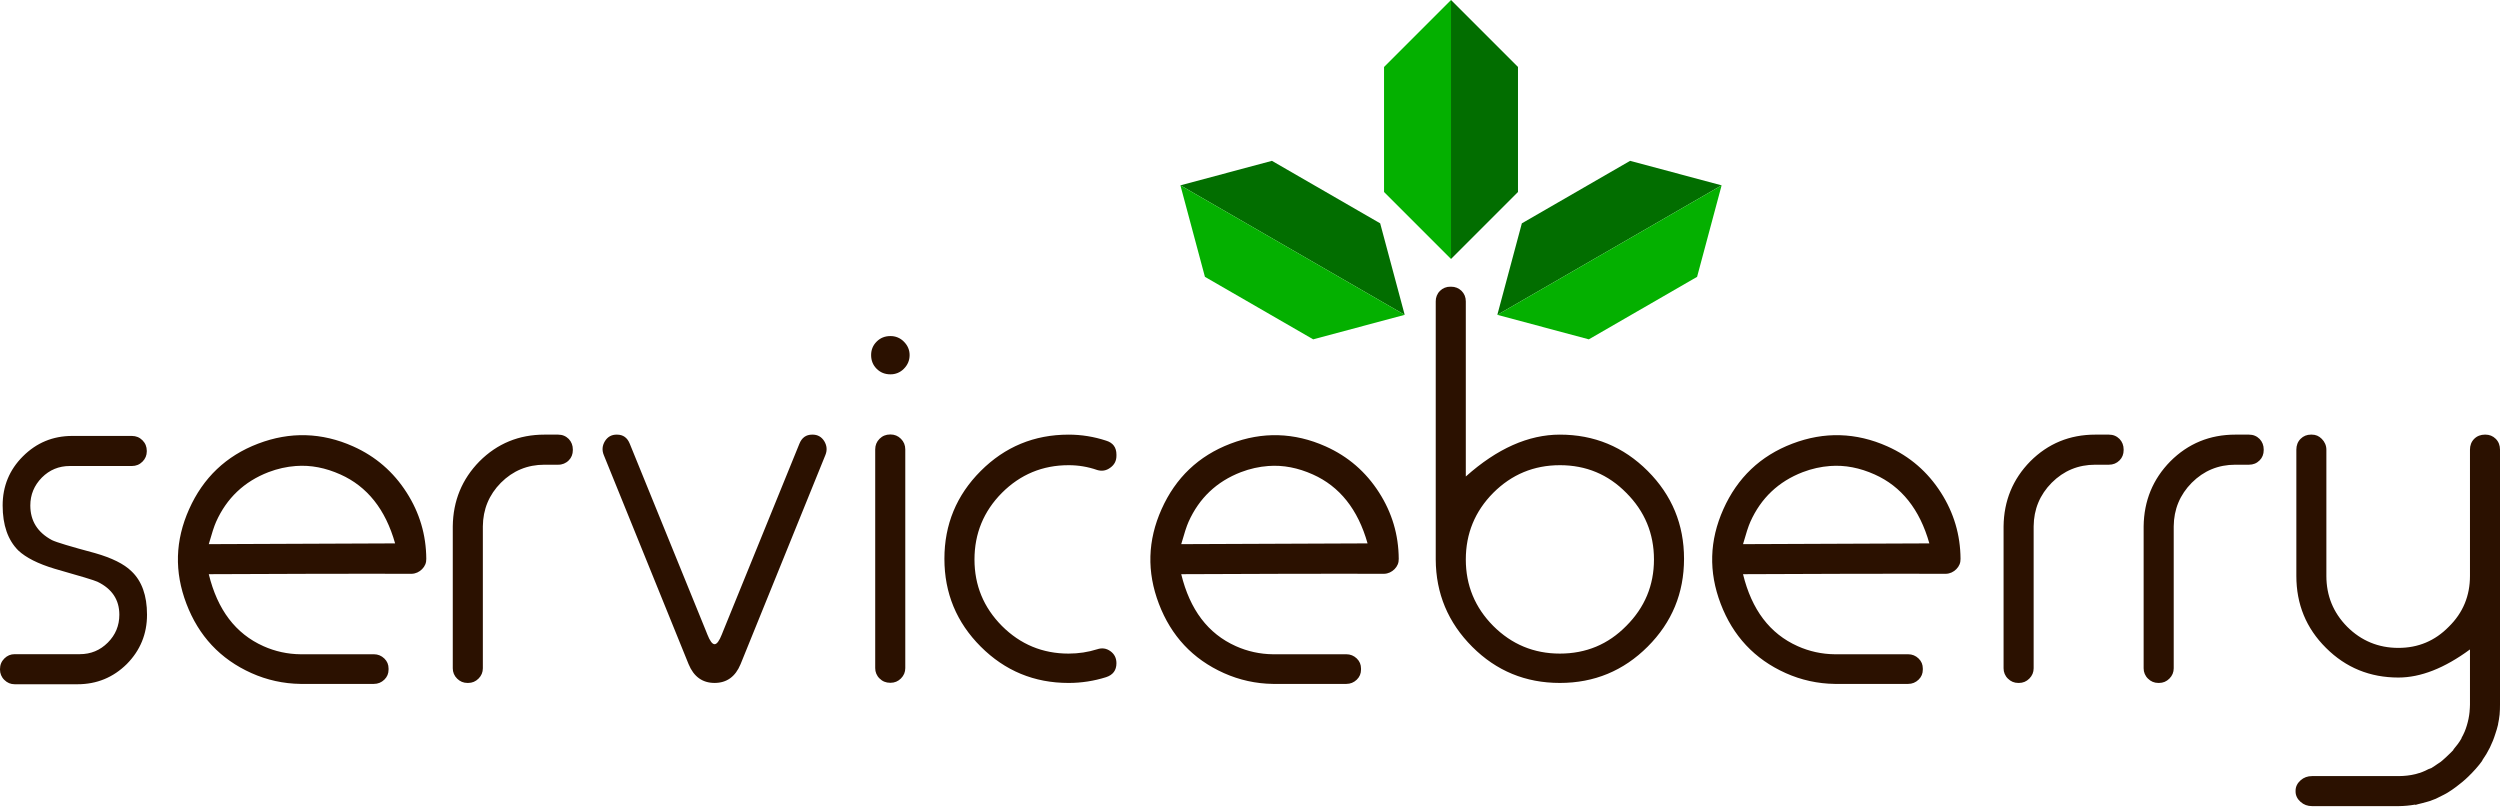
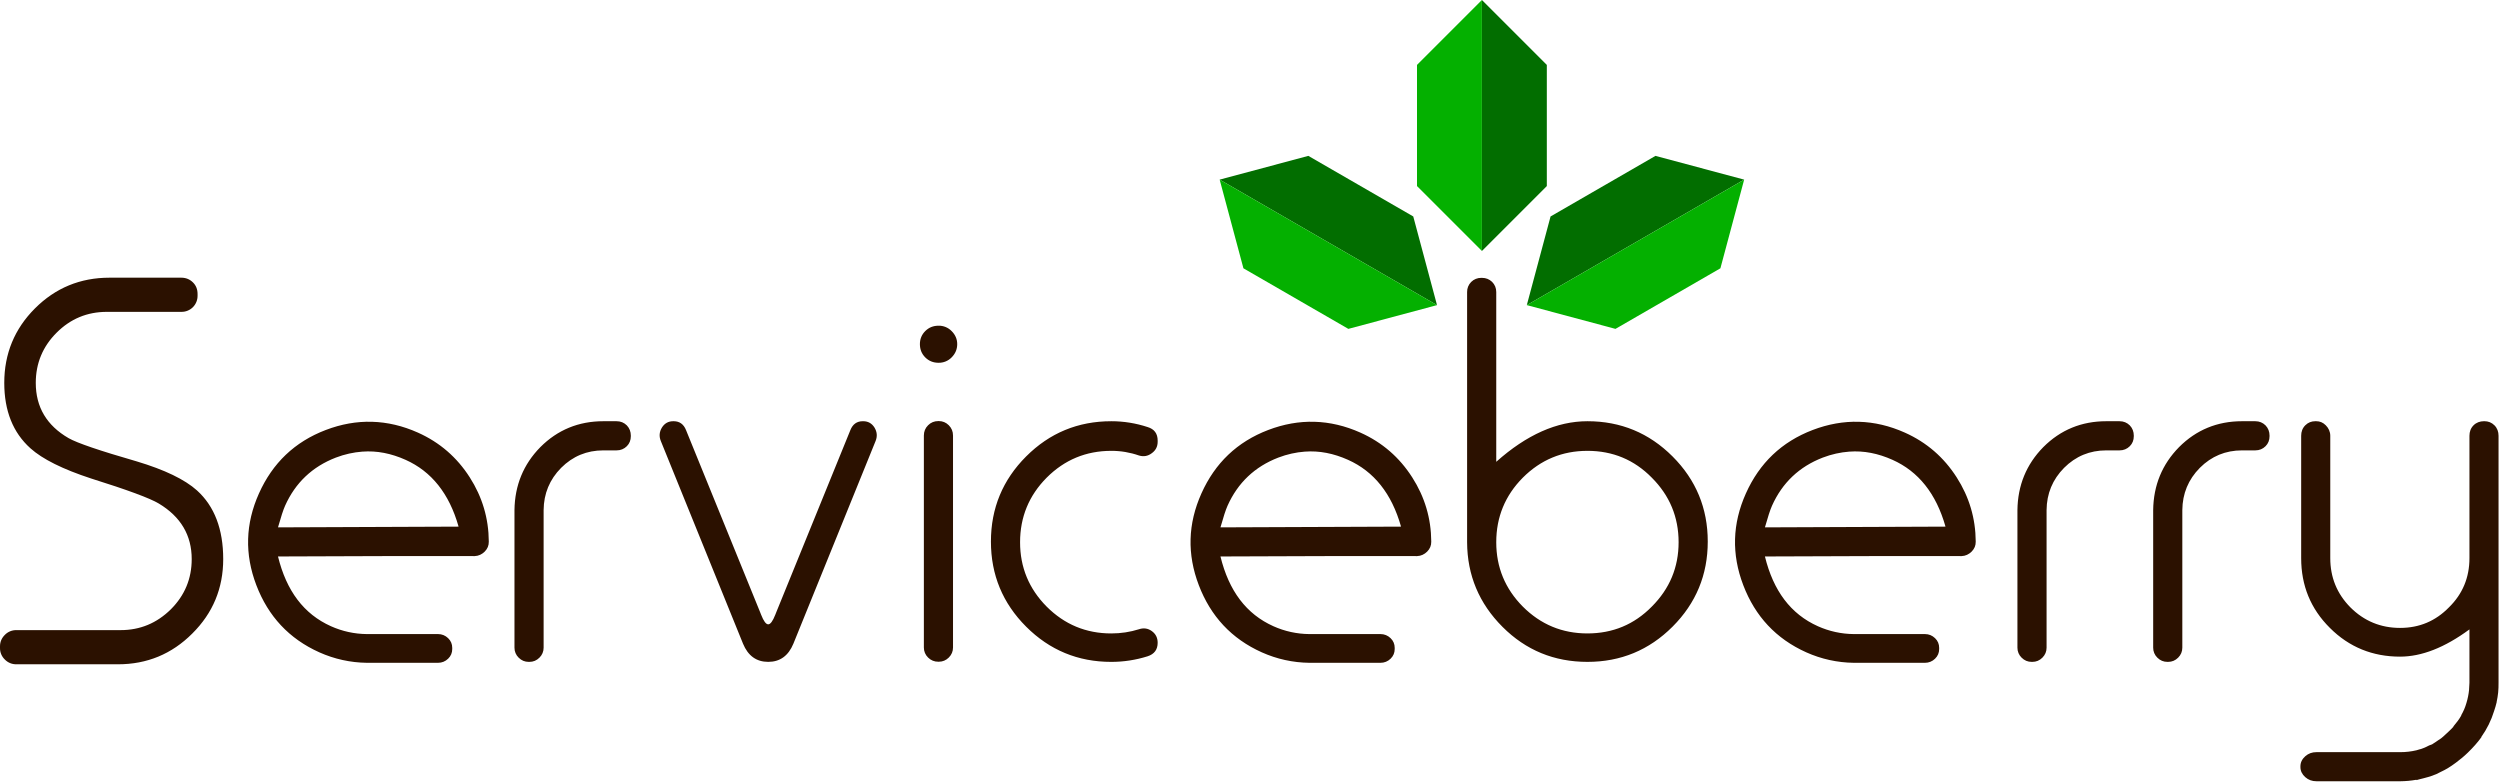
- <svg xmlns="http://www.w3.org/2000/svg" width="372.155" height="120">
-   <g font-size="40" letter-spacing="0" word-spacing="0">
-     <g font-weight="400" font-family="OCRATTRegular">
-       <g style="line-height:125%;-inkscape-font-specification:OCRATTRegular">
-         <path d="M216 0l9.97 9.97v18.61L216 38.55m0 0V0" style="line-height:125%;-inkscape-font-specification:OCRATTRegular" fill="#026e00" />
-         <path d="M216 0v38.55m0 0l-9.97-9.97V9.97L216 0" style="line-height:125%;-inkscape-font-specification:OCRATTRegular" fill="#04b000" />
-       </g>
-       <g style="line-height:125%;-inkscape-font-specification:OCRATTRegular">
-         <path d="M256.281 27.592l-13.619-3.65-16.117 9.305-3.65 13.62m0 0l33.386-19.275" style="line-height:125%;-inkscape-font-specification:OCRATTRegular" fill="#026e00" />
-         <path d="M256.281 27.592l-33.385 19.274m0 0l13.619 3.65 16.117-9.305 3.65-13.62" style="line-height:125%;-inkscape-font-specification:OCRATTRegular" fill="#04b000" />
-       </g>
-       <g style="line-height:125%;-inkscape-font-specification:OCRATTRegular">
-         <path d="M175.719 27.592l13.619-3.65 16.117 9.305 3.65 13.62m0 0l-33.386-19.275" style="line-height:125%;-inkscape-font-specification:OCRATTRegular" fill="#026e00" />
-         <path d="M175.719 27.592l33.385 19.274m0 0l-13.619 3.65-16.117-9.305-3.65-13.62" style="line-height:125%;-inkscape-font-specification:OCRATTRegular" fill="#04b000" />
-       </g>
+ <svg xmlns="http://www.w3.org/2000/svg" width="384" height="120">
+   <g font-weight="400" font-size="40" font-family="OCRATTRegular" letter-spacing="0" word-spacing="0">
+     <g style="line-height:125%;-inkscape-font-specification:OCRATTRegular">
+       <path d="M227.622 0l9.97 9.97v18.61l-9.97 9.97m0 0V0" style="line-height:125%;-inkscape-font-specification:OCRATTRegular" fill="#026e00" />
+       <path d="M227.622 0v38.55m0 0l-9.97-9.97V9.97l9.97-9.97" style="line-height:125%;-inkscape-font-specification:OCRATTRegular" fill="#04b000" />
    </g>
-     <path d="M132.577 64.677c.597 0 1.11.215 1.54.645.43.43.645.955.645 1.576v32.558c0 .597-.215 1.11-.645 1.54-.43.43-.943.645-1.54.645h-.072c-.62 0-1.146-.215-1.576-.645a2.102 2.102 0 0 1-.644-1.54V66.898c0-.62.214-1.146.644-1.576.43-.43.955-.645 1.576-.645zm-.036-8.954c-.812 0-1.492-.275-2.041-.824-.55-.55-.824-1.23-.824-2.042 0-.788.274-1.456.824-2.005.549-.55 1.23-.824 2.041-.824a2.73 2.73 0 0 1 2.006.824c.573.573.86 1.241.86 2.005 0 .788-.287 1.469-.86 2.042a2.73 2.73 0 0 1-2.006.824zm141.371 9.063c-2.357-.068-4.724.352-7.106 1.26-4.764 1.818-8.17 5.08-10.258 9.743-2.088 4.664-2.219 9.334-.402 14.098 1.818 4.764 5.022 8.227 9.686 10.316a18.354 18.354 0 0 0 7.278 1.604h10.946c.597 0 1.117-.216 1.547-.63.43-.414.63-.915.63-1.49v-.173c0-.575-.2-1.076-.63-1.49-.43-.414-.95-.63-1.547-.63H273.11a13.74 13.74 0 0 1-5.502-1.204c-4.162-1.863-6.843-5.427-8.138-10.716 3.11 0 8.344-.03 15.76-.057 5.974-.02 10.776 0 14.442 0 .608-.018 1.127-.274 1.547-.688.43-.435.645-.938.63-1.547-.024-3.569-.998-6.85-2.922-9.857-1.97-3.08-4.61-5.375-7.966-6.877-2.332-1.044-4.692-1.595-7.049-1.662zm-1.49 4.585c2.245-.17 4.441.272 6.648 1.26 3.966 1.776 6.702 5.168 8.138 10.259l-27.738.113c.446-1.58.806-2.692 1.09-3.324 1.58-3.53 4.187-5.998 7.793-7.392 1.36-.52 2.722-.815 4.07-.917zm-82.14-4.585c-2.357-.068-4.724.352-7.106 1.26-4.764 1.818-8.17 5.08-10.258 9.743-2.088 4.664-2.219 9.334-.402 14.098 1.818 4.764 5.022 8.227 9.686 10.316a18.354 18.354 0 0 0 7.278 1.604h10.946c.597 0 1.117-.216 1.547-.63.43-.414.63-.915.63-1.49v-.173c0-.575-.2-1.076-.63-1.49-.43-.414-.95-.63-1.547-.63H189.48a13.74 13.74 0 0 1-5.502-1.204c-4.162-1.863-6.843-5.427-8.138-10.716 3.11 0 8.344-.03 15.76-.057 5.974-.02 10.776 0 14.442 0 .608-.018 1.127-.274 1.547-.688.43-.435.645-.938.63-1.547-.024-3.569-.998-6.85-2.922-9.857-1.97-3.08-4.61-5.375-7.966-6.877-2.332-1.044-4.692-1.595-7.049-1.662zm-1.49 4.585c2.245-.17 4.441.272 6.648 1.26 3.966 1.776 6.702 5.168 8.138 10.259l-27.738.113c.446-1.58.806-2.692 1.09-3.324 1.58-3.53 4.187-5.998 7.793-7.392 1.36-.52 2.722-.815 4.07-.917zM83.089 64.7c.62 0 1.146.215 1.576.645.406.43.609.955.609 1.576v.072c0 .62-.203 1.134-.61 1.54a2.14 2.14 0 0 1-1.575.645h-2.042c-2.53 0-4.692.895-6.483 2.686-1.767 1.79-2.662 3.952-2.686 6.483v21.132c0 .597-.215 1.11-.645 1.54-.43.43-.943.645-1.54.645h-.107c-.597 0-1.11-.215-1.54-.644a2.102 2.102 0 0 1-.645-1.54V78.346c.047-3.797 1.373-7.02 3.975-9.67 2.65-2.651 5.875-3.977 9.671-3.977zm23.286 31.198c.339 0 .7-.49 1.085-1.469l.17-.43 11.368-27.937c.362-.908.995-1.362 1.9-1.362h.068c.746 0 1.323.323 1.73.967.408.67.464 1.362.17 2.078L110.243 98.87c-.77 1.862-2.059 2.793-3.868 2.793-1.81 0-3.1-.93-3.869-2.793L89.883 67.745c-.294-.716-.237-1.409.17-2.078.407-.644.984-.967 1.73-.967h.068c.905 0 1.539.454 1.9 1.362l11.368 27.937.17.43c.384.98.746 1.469 1.086 1.469zM159.068 64.7c1.91 0 3.772.299 5.587.896 1.027.31 1.54 1.003 1.54 2.077v.18c0 .74-.298 1.325-.895 1.755-.597.454-1.254.573-1.97.358a12.78 12.78 0 0 0-4.262-.716c-3.869 0-7.176 1.373-9.922 4.119-2.722 2.746-4.083 6.053-4.083 9.921 0 3.845 1.36 7.14 4.083 9.886 2.746 2.746 6.053 4.12 9.922 4.12 1.48 0 2.9-.216 4.262-.645.716-.24 1.373-.143 1.97.286.597.43.895 1.027.895 1.791 0 1.05-.513 1.743-1.54 2.077-1.815.573-3.677.86-5.587.86-5.11 0-9.468-1.803-13.074-5.408-3.606-3.606-5.408-7.964-5.408-13.074 0-5.11 1.802-9.468 5.408-13.074 3.606-3.605 7.964-5.408 13.074-5.408zm73.139 4.55c-3.868 0-7.175 1.372-9.921 4.118-2.722 2.746-4.083 6.054-4.083 9.922 0 3.844 1.36 7.14 4.083 9.886 2.746 2.746 6.053 4.119 9.921 4.119 3.893 0 7.188-1.373 9.886-4.12 2.746-2.745 4.12-6.04 4.12-9.885 0-3.868-1.374-7.176-4.12-9.922-2.698-2.746-5.993-4.119-9.886-4.119zm-16.19-26.57c.598 0 1.111.203 1.541.609.43.43.645.955.645 1.576v26.068c4.656-4.155 9.324-6.233 14.004-6.233 5.11 0 9.468 1.803 13.074 5.409s5.408 7.964 5.408 13.073c0 5.11-1.802 9.468-5.408 13.074-3.606 3.606-7.964 5.408-13.074 5.408-5.11 0-9.455-1.79-13.037-5.372-3.606-3.606-5.42-7.94-5.444-13.002V44.865a2.14 2.14 0 0 1 2.184-2.186zm97.927 22.02c.62 0 1.146.215 1.576.645.406.43.609.955.609 1.576v.072c0 .62-.203 1.134-.61 1.54-.43.43-.954.645-1.575.645h-2.042c-2.531 0-4.692.895-6.483 2.686-1.767 1.79-2.662 3.952-2.686 6.483v21.132c0 .597-.215 1.11-.645 1.54-.43.43-.943.645-1.54.645h-.108c-.597 0-1.11-.215-1.54-.644a2.102 2.102 0 0 1-.644-1.54V78.346c.047-3.797 1.373-7.02 3.975-9.67 2.65-2.651 5.874-3.977 9.671-3.977zm20.851 0c.62 0 1.146.215 1.576.645.406.43.609.955.609 1.576v.072c0 .62-.203 1.134-.61 1.54-.43.43-.954.645-1.575.645h-2.042c-2.531 0-4.692.895-6.483 2.686-1.767 1.79-2.662 3.952-2.686 6.483v21.132c0 .597-.215 1.11-.645 1.54-.43.43-.943.645-1.54.645h-.108c-.597 0-1.11-.215-1.54-.644a2.102 2.102 0 0 1-.645-1.54V78.346c.048-3.797 1.373-7.02 3.976-9.67 2.65-2.651 5.874-3.977 9.671-3.977zm9.221-.002c-.597 0-1.118.2-1.547.63-.43.43-.63.984-.63 1.605V85.73c0 4.203 1.45 7.78 4.412 10.717 2.96 2.96 6.571 4.413 10.774 4.413 3.319 0 6.863-1.39 10.66-4.184v8.195c-.002.347-.027.696-.058 1.032-.002.018.002.038 0 .057a10.47 10.47 0 0 1-.401 2.006 8.96 8.96 0 0 1-.344.974 9.777 9.777 0 0 1-.458.917c-.008.015.007.043 0 .057-.33.59-.745 1.123-1.204 1.662-.01.011.01.046 0 .057-.227.265-.487.493-.745.745-.244.242-.491.474-.745.688-.02.016-.037.04-.057.057-.114.094-.228.199-.344.287-.162.125-.35.23-.516.344-.228.153-.453.325-.687.458-.06.034-.113.082-.172.115-.143.077-.313.102-.459.171-.154.076-.3.163-.458.23-.291.124-.559.248-.86.344-.018.005-.04-.006-.057 0-.193.06-.377.123-.573.171-.785.193-1.616.283-2.464.287h-12.895c-.675 0-1.233.2-1.72.63-.485.43-.744.95-.744 1.548v.114c0 .597.259 1.118.745 1.548.486.43 1.044.63 1.72.63h12.894a14.971 14.971 0 0 0 2.464-.23v.058c.138-.024.264-.086.401-.115.24-.047.452-.111.688-.171.211-.056.422-.107.63-.172.133-.041.27-.07.401-.115.304-.105.62-.217.917-.344.157-.066.304-.156.459-.229.27-.128.537-.255.802-.401.168-.092.35-.187.516-.287a15.98 15.98 0 0 0 1.26-.86c.625-.462 1.243-.97 1.834-1.547.771-.753 1.482-1.535 2.064-2.35.009-.012-.01-.043 0-.057a13.85 13.85 0 0 0 1.948-3.954c.142-.448.305-.912.401-1.375.004-.019-.004-.04 0-.057.098-.482.18-.935.23-1.433a14.9 14.9 0 0 0 .057-1.49V66.933c0-.621-.201-1.175-.63-1.605-.43-.43-.951-.63-1.548-.63h-.057c-.621 0-1.175.2-1.605.63-.43.43-.63.984-.63 1.605V85.73c0 2.985-1.051 5.511-3.152 7.565-2.054 2.101-4.547 3.152-7.508 3.152-2.96 0-5.52-1.051-7.622-3.152-2.077-2.102-3.094-4.628-3.094-7.565V66.933c0-.621-.258-1.175-.688-1.605-.43-.43-.893-.63-1.49-.63h-.115zm-298.496.088c-2.357-.068-4.724.352-7.106 1.26-4.764 1.818-8.17 5.08-10.258 9.743-2.088 4.664-2.219 9.334-.401 14.098 1.817 4.764 5.021 8.227 9.685 10.316a18.354 18.354 0 0 0 7.278 1.604h10.946c.597 0 1.118-.216 1.547-.63.43-.414.63-.915.63-1.49v-.173c0-.575-.2-1.076-.63-1.49-.43-.414-.95-.63-1.547-.63H44.718a13.74 13.74 0 0 1-5.501-1.204c-4.163-1.863-6.844-5.427-8.138-10.716 3.11 0 8.343-.03 15.76-.057 5.974-.02 10.775 0 14.441 0 .609-.018 1.127-.274 1.548-.688.43-.435.645-.938.63-1.547-.024-3.569-.999-6.85-2.923-9.857-1.97-3.08-4.61-5.375-7.966-6.877-2.332-1.044-4.692-1.595-7.049-1.662zm-1.49 4.585c2.245-.17 4.442.272 6.648 1.26 3.967 1.776 6.702 5.168 8.138 10.259l-27.737.113c.445-1.58.806-2.692 1.089-3.324 1.58-3.53 4.187-5.998 7.794-7.392 1.36-.52 2.722-.815 4.068-.917zm-33.643 0c-1.624 0-3.009.574-4.155 1.72-1.146 1.17-1.719 2.555-1.719 4.155 0 2.292 1.075 4.011 3.224 5.157.62.31 2.758.955 6.411 1.934 2.507.717 4.31 1.612 5.409 2.687 1.552 1.456 2.328 3.617 2.328 6.483 0 2.865-1.003 5.313-3.009 7.342-2.03 2.006-4.477 3.01-7.343 3.01H2.185c-.597 0-1.11-.216-1.54-.646A2.102 2.102 0 0 1 0 99.673v-.071c0-.621.215-1.147.645-1.576.43-.43.943-.645 1.54-.645h9.707c1.623 0 3.008-.573 4.154-1.72 1.147-1.146 1.72-2.53 1.72-4.154 0-2.22-1.087-3.857-3.26-4.907-.454-.215-2.579-.86-6.375-1.934-2.46-.74-4.263-1.648-5.409-2.723C1.17 80.391.394 78.16.394 75.245c0-2.865 1.003-5.3 3.009-7.306 2.03-2.03 4.477-3.045 7.342-3.045h8.885c.621 0 1.146.215 1.576.645.43.43.645.955.645 1.576v.072c0 .597-.215 1.11-.645 1.54-.43.43-.955.644-1.576.644z" style="line-height:125%;-inkscape-font-specification:Typo Round Light Demo Light" font-weight="300" fill="#2b1100" font-family="Typo Round Light Demo" />
+     <g style="line-height:125%;-inkscape-font-specification:OCRATTRegular">
+       <path d="M267.903 27.591l-13.62-3.649-16.116 9.305-3.65 13.62m0 0l33.386-19.276" style="line-height:125%;-inkscape-font-specification:OCRATTRegular" fill="#026e00" />
+       <path d="M267.903 27.591l-33.386 19.275m0 0l13.62 3.65 16.117-9.305 3.649-13.62" style="line-height:125%;-inkscape-font-specification:OCRATTRegular" fill="#04b000" />
+     </g>
+     <g style="line-height:125%;-inkscape-font-specification:OCRATTRegular">
+       <path d="M187.34 27.591l13.62-3.649 16.116 9.305 3.65 13.62m0 0L187.34 27.59" style="line-height:125%;-inkscape-font-specification:OCRATTRegular" fill="#026e00" />
+       <path d="M187.34 27.591l33.386 19.275m0 0l-13.62 3.65-16.116-9.305-3.65-13.62" style="line-height:125%;-inkscape-font-specification:OCRATTRegular" fill="#04b000" />
+     </g>
  </g>
+   <path style="line-height:125%;-inkscape-font-specification:'Typo Round Light Demo Light'" d="M144.198 64.677c.597 0 1.11.215 1.54.645.43.43.645.955.645 1.576v32.558c0 .597-.215 1.11-.644 1.54-.43.43-.944.645-1.54.645h-.072a2.143 2.143 0 01-1.576-.645 2.102 2.102 0 01-.645-1.54V66.898c0-.62.215-1.146.645-1.576.43-.43.955-.645 1.576-.645zm-.035-8.954c-.812 0-1.493-.275-2.042-.824-.55-.55-.824-1.23-.824-2.042 0-.788.275-1.456.824-2.005.55-.55 1.23-.824 2.042-.824a2.73 2.73 0 012.005.824c.574.573.86 1.241.86 2.005 0 .788-.286 1.469-.86 2.042a2.73 2.73 0 01-2.005.824zm141.371 9.063c-2.357-.068-4.725.352-7.107 1.26-4.764 1.818-8.17 5.08-10.258 9.743-2.088 4.664-2.219 9.334-.401 14.098 1.818 4.764 5.021 8.227 9.685 10.316a18.354 18.354 0 007.278 1.604h10.946a2.17 2.17 0 001.548-.63c.43-.414.63-.915.63-1.49v-.173c0-.575-.2-1.076-.63-1.49-.43-.414-.95-.63-1.548-.63h-10.946a13.74 13.74 0 01-5.501-1.204c-4.163-1.863-6.843-5.427-8.138-10.716 3.11 0 8.343-.03 15.76-.057 5.974-.02 10.776 0 14.441 0 .609-.018 1.127-.274 1.548-.688.43-.435.645-.938.63-1.547-.024-3.569-.998-6.85-2.923-9.857-1.97-3.08-4.61-5.375-7.965-6.877-2.332-1.044-4.692-1.595-7.05-1.662zm-1.49 4.585c2.244-.17 4.44.272 6.647 1.26 3.967 1.776 6.702 5.168 8.138 10.259l-27.737.113c.445-1.58.806-2.692 1.089-3.324 1.58-3.53 4.187-5.998 7.794-7.392 1.36-.52 2.722-.815 4.069-.917zm-82.14-4.585c-2.357-.068-4.725.352-7.107 1.26-4.764 1.818-8.17 5.08-10.258 9.743-2.088 4.664-2.218 9.334-.401 14.098 1.818 4.764 5.021 8.227 9.685 10.316a18.354 18.354 0 007.278 1.604h10.946a2.17 2.17 0 001.548-.63c.43-.414.63-.915.63-1.49v-.173c0-.575-.2-1.076-.63-1.49-.43-.414-.95-.63-1.548-.63h-10.946a13.74 13.74 0 01-5.501-1.204c-4.163-1.863-6.843-5.427-8.138-10.716 3.11 0 8.343-.03 15.76-.057 5.974-.02 10.776 0 14.441 0 .609-.018 1.127-.274 1.548-.688.43-.435.645-.938.63-1.547-.024-3.569-.998-6.85-2.923-9.857-1.97-3.08-4.61-5.375-7.965-6.877-2.332-1.044-4.692-1.595-7.05-1.662zm-1.49 4.585c2.244-.17 4.44.272 6.647 1.26 3.967 1.776 6.702 5.168 8.138 10.259l-27.737.113c.445-1.58.806-2.692 1.089-3.324 1.58-3.53 4.187-5.998 7.794-7.392 1.36-.52 2.722-.815 4.069-.917zM94.71 64.7c.621 0 1.147.215 1.576.645.406.43.61.955.61 1.576v.072c0 .62-.204 1.134-.61 1.54-.43.43-.955.645-1.576.645h-2.04c-2.531 0-4.692.895-6.483 2.686-1.767 1.79-2.663 3.952-2.687 6.483v21.132a2.1 2.1 0 01-.644 1.54c-.43.43-.944.645-1.54.645h-.108c-.597 0-1.11-.215-1.54-.644a2.102 2.102 0 01-.645-1.54V78.346c.048-3.797 1.373-7.02 3.976-9.67 2.65-2.651 5.874-3.977 9.67-3.977zm23.286 31.198c.34 0 .701-.49 1.086-1.469l.17-.43 11.367-27.937c.362-.908.996-1.362 1.9-1.362h.068c.747 0 1.324.323 1.731.967.407.67.464 1.362.17 2.078L121.865 98.87c-.77 1.862-2.059 2.793-3.869 2.793s-3.099-.93-3.868-2.793l-12.623-31.126c-.294-.716-.238-1.409.17-2.078.407-.644.983-.967 1.73-.967h.068c.905 0 1.538.454 1.9 1.362l11.368 27.937.17.43c.384.98.746 1.469 1.085 1.469zM170.69 64.7c1.91 0 3.772.299 5.587.896 1.026.31 1.54 1.003 1.54 2.077v.18c0 .74-.299 1.325-.896 1.755-.597.454-1.253.573-1.97.358a12.78 12.78 0 00-4.262-.716c-3.868 0-7.175 1.373-9.921 4.119-2.723 2.746-4.084 6.053-4.084 9.921 0 3.845 1.361 7.14 4.084 9.886 2.746 2.746 6.053 4.12 9.921 4.12 1.48 0 2.901-.216 4.262-.645.717-.24 1.373-.143 1.97.286.597.43.896 1.027.896 1.791 0 1.05-.514 1.743-1.54 2.077-1.815.573-3.678.86-5.588.86-5.11 0-9.468-1.803-13.073-5.408-3.606-3.606-5.409-7.964-5.409-13.074 0-5.11 1.803-9.468 5.409-13.074 3.605-3.605 7.963-5.408 13.073-5.408zm73.139 4.55c-3.868 0-7.175 1.372-9.922 4.118-2.722 2.746-4.083 6.054-4.083 9.922 0 3.844 1.361 7.14 4.083 9.886 2.747 2.746 6.054 4.119 9.922 4.119 3.892 0 7.187-1.373 9.886-4.12 2.746-2.745 4.119-6.04 4.119-9.885 0-3.868-1.373-7.176-4.12-9.922-2.698-2.746-5.993-4.119-9.885-4.119zm-16.19-26.57c.597 0 1.11.203 1.54.609.43.43.645.955.645 1.576v26.068c4.657-4.155 9.325-6.233 14.005-6.233 5.11 0 9.468 1.803 13.074 5.409 3.605 3.606 5.408 7.964 5.408 13.073 0 5.11-1.803 9.468-5.408 13.074-3.606 3.606-7.964 5.408-13.074 5.408-5.11 0-9.456-1.79-13.038-5.372-3.605-3.606-5.42-7.94-5.444-13.002V44.865a2.142 2.142 0 012.185-2.186zm97.926 22.02c.621 0 1.146.215 1.576.645.406.43.61.955.61 1.576v.072c0 .62-.204 1.134-.61 1.54-.43.43-.955.645-1.576.645h-2.041c-2.532 0-4.693.895-6.483 2.686-1.767 1.79-2.663 3.952-2.687 6.483v21.132c0 .597-.215 1.11-.644 1.54-.43.43-.944.645-1.54.645h-.108c-.597 0-1.11-.215-1.54-.644a2.102 2.102 0 01-.645-1.54V78.346c.048-3.797 1.373-7.02 3.976-9.67 2.65-2.651 5.874-3.977 9.67-3.977zm20.851 0c.621 0 1.146.215 1.576.645.406.43.61.955.61 1.576v.072c0 .62-.204 1.134-.61 1.54-.43.43-.955.645-1.576.645h-2.041c-2.532 0-4.693.895-6.483 2.686-1.767 1.79-2.663 3.952-2.687 6.483v21.132c0 .597-.215 1.11-.644 1.54-.43.43-.944.645-1.54.645h-.108c-.597 0-1.11-.215-1.54-.644a2.102 2.102 0 01-.645-1.54V78.346c.048-3.797 1.373-7.02 3.976-9.67 2.65-2.651 5.874-3.977 9.67-3.977zm9.221-.002c-.597 0-1.117.2-1.547.63-.43.43-.63.984-.63 1.605V85.73c0 4.203 1.451 7.78 4.412 10.717 2.961 2.96 6.572 4.413 10.774 4.413 3.32 0 6.863-1.39 10.66-4.184v8.195a12.05 12.05 0 01-.057 1.032c-.002.018.002.038 0 .057a10.468 10.468 0 01-.402 2.006 8.961 8.961 0 01-.343.974 9.778 9.778 0 01-.459.917c-.007.015.007.043 0 .057-.33.59-.745 1.123-1.203 1.662-.01.011.009.046 0 .057-.227.265-.487.493-.745.745-.245.242-.492.474-.745.688-.02.016-.037.04-.058.057-.113.094-.228.198-.343.287-.163.125-.35.23-.516.343-.228.154-.453.326-.688.459-.059.034-.113.082-.172.115-.143.077-.313.102-.458.171-.155.076-.301.163-.459.23-.29.124-.558.248-.86.343-.018.005-.04-.006-.057 0-.192.06-.376.124-.573.172a10.6 10.6 0 01-2.464.287H355.81c-.676 0-1.233.2-1.72.63-.486.43-.745.95-.745 1.548v.114c0 .597.26 1.118.745 1.548.487.43 1.044.63 1.72.63h12.894a15.005 15.005 0 002.464-.23v.058c.139-.024.264-.087.402-.115.239-.048.452-.111.687-.172.212-.055.422-.106.63-.171.134-.041.27-.07.402-.115.303-.105.62-.217.917-.344.157-.066.303-.156.458-.23.27-.127.538-.254.803-.4.168-.092.35-.187.515-.287.424-.255.851-.556 1.261-.86.624-.463 1.243-.97 1.834-1.547.77-.753 1.482-1.535 2.063-2.35.01-.012-.009-.043 0-.057a13.85 13.85 0 001.949-3.954c.141-.448.305-.912.4-1.375.005-.019-.003-.04 0-.057a13.8 13.8 0 00.23-1.433c.05-.496.057-.977.057-1.49V66.933c0-.621-.2-1.175-.63-1.605-.43-.43-.95-.63-1.548-.63h-.057c-.62 0-1.175.2-1.604.63-.43.43-.63.984-.63 1.605V85.73c0 2.985-1.051 5.511-3.153 7.565-2.053 2.101-4.546 3.152-7.507 3.152-2.961 0-5.52-1.051-7.622-3.152-2.078-2.102-3.095-4.628-3.095-7.565V66.933c0-.621-.258-1.175-.688-1.605-.43-.43-.893-.63-1.49-.63h-.114zm-298.495.088c-2.357-.068-4.724.352-7.106 1.26-4.765 1.818-8.17 5.08-10.258 9.743-2.089 4.664-2.22 9.334-.402 14.098 1.818 4.764 5.022 8.227 9.685 10.316a18.354 18.354 0 007.279 1.604h10.946c.597 0 1.117-.216 1.547-.63.43-.414.63-.915.63-1.49v-.173c0-.575-.2-1.076-.63-1.49-.43-.414-.95-.63-1.547-.63H56.34a13.74 13.74 0 01-5.502-1.204c-4.163-1.863-6.843-5.427-8.138-10.716 3.11 0 8.343-.03 15.76-.057 5.974-.02 10.776 0 14.442 0 .608-.018 1.127-.274 1.547-.688.43-.435.645-.938.63-1.547-.024-3.569-.998-6.85-2.922-9.857-1.97-3.08-4.61-5.375-7.966-6.877-2.332-1.044-4.692-1.595-7.049-1.662zm-1.49 4.585c2.245-.17 4.441.272 6.648 1.26 3.966 1.776 6.702 5.168 8.138 10.259l-27.738.113c.446-1.58.806-2.692 1.09-3.324 1.58-3.53 4.186-5.998 7.793-7.392 1.36-.52 2.722-.815 4.069-.917zM16.404 47.902c-3.007 0-5.577 1.067-7.71 3.2-2.132 2.132-3.199 4.702-3.199 7.709 0 3.718 1.682 6.548 5.045 8.49 1.285.737 4.77 1.927 10.457 3.567 4.292 1.285 7.382 2.775 9.268 4.47 2.68 2.433 4.02 5.946 4.02 10.54 0 4.483-1.586 8.297-4.758 11.441-3.144 3.144-6.944 4.716-11.4 4.716H2.501a2.407 2.407 0 01-1.764-.738A2.407 2.407 0 010 99.534v-.246c0-.684.246-1.271.738-1.764a2.407 2.407 0 011.764-.738h16.034c2.98 0 5.55-1.066 7.71-3.199 2.133-2.132 3.2-4.702 3.2-7.71 0-3.663-1.682-6.506-5.045-8.53-1.367-.82-4.84-2.105-10.417-3.854-4.347-1.422-7.45-2.967-9.309-4.635C1.995 66.453.656 63.103.656 58.811c0-4.484 1.572-8.298 4.716-11.442s6.958-4.716 11.442-4.716h11.032c.71 0 1.312.246 1.804.738.465.465.697 1.053.697 1.764v.246a2.48 2.48 0 01-.697 1.763 2.454 2.454 0 01-1.804.738z" font-weight="300" font-size="40" font-family="Typo Round Light Demo" letter-spacing="0" word-spacing="0" fill="#2b1100" />
</svg>
